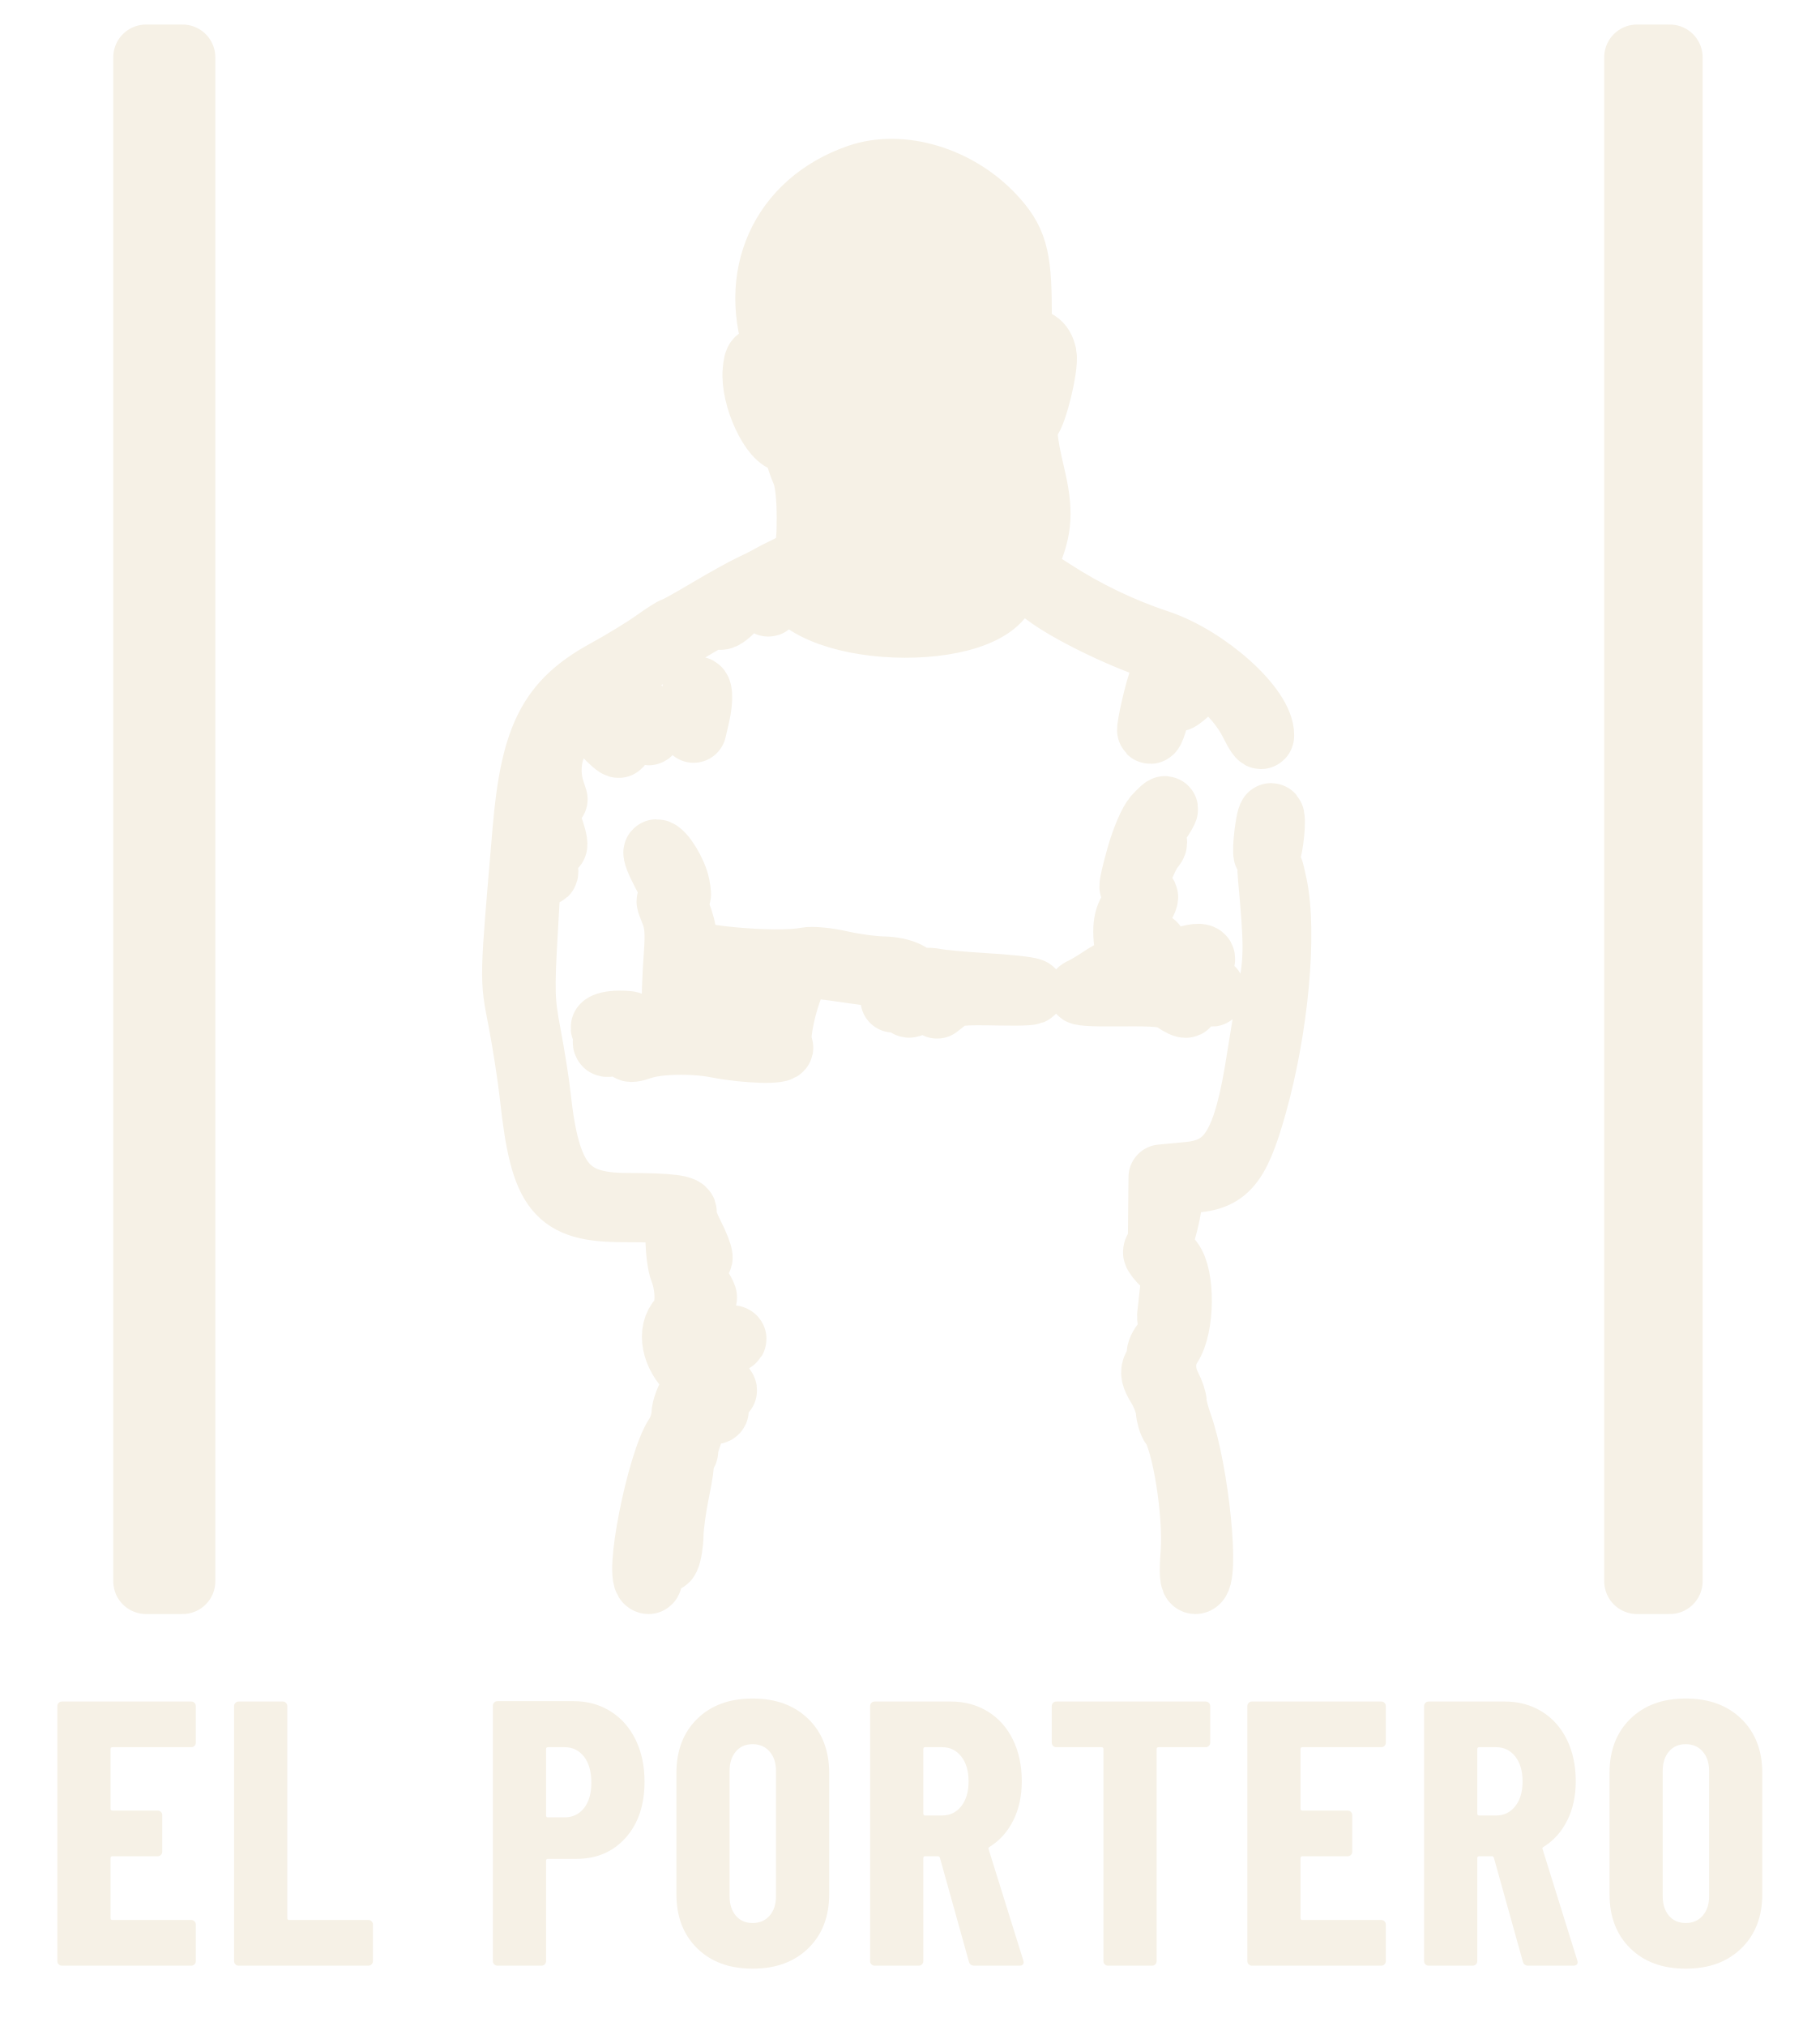
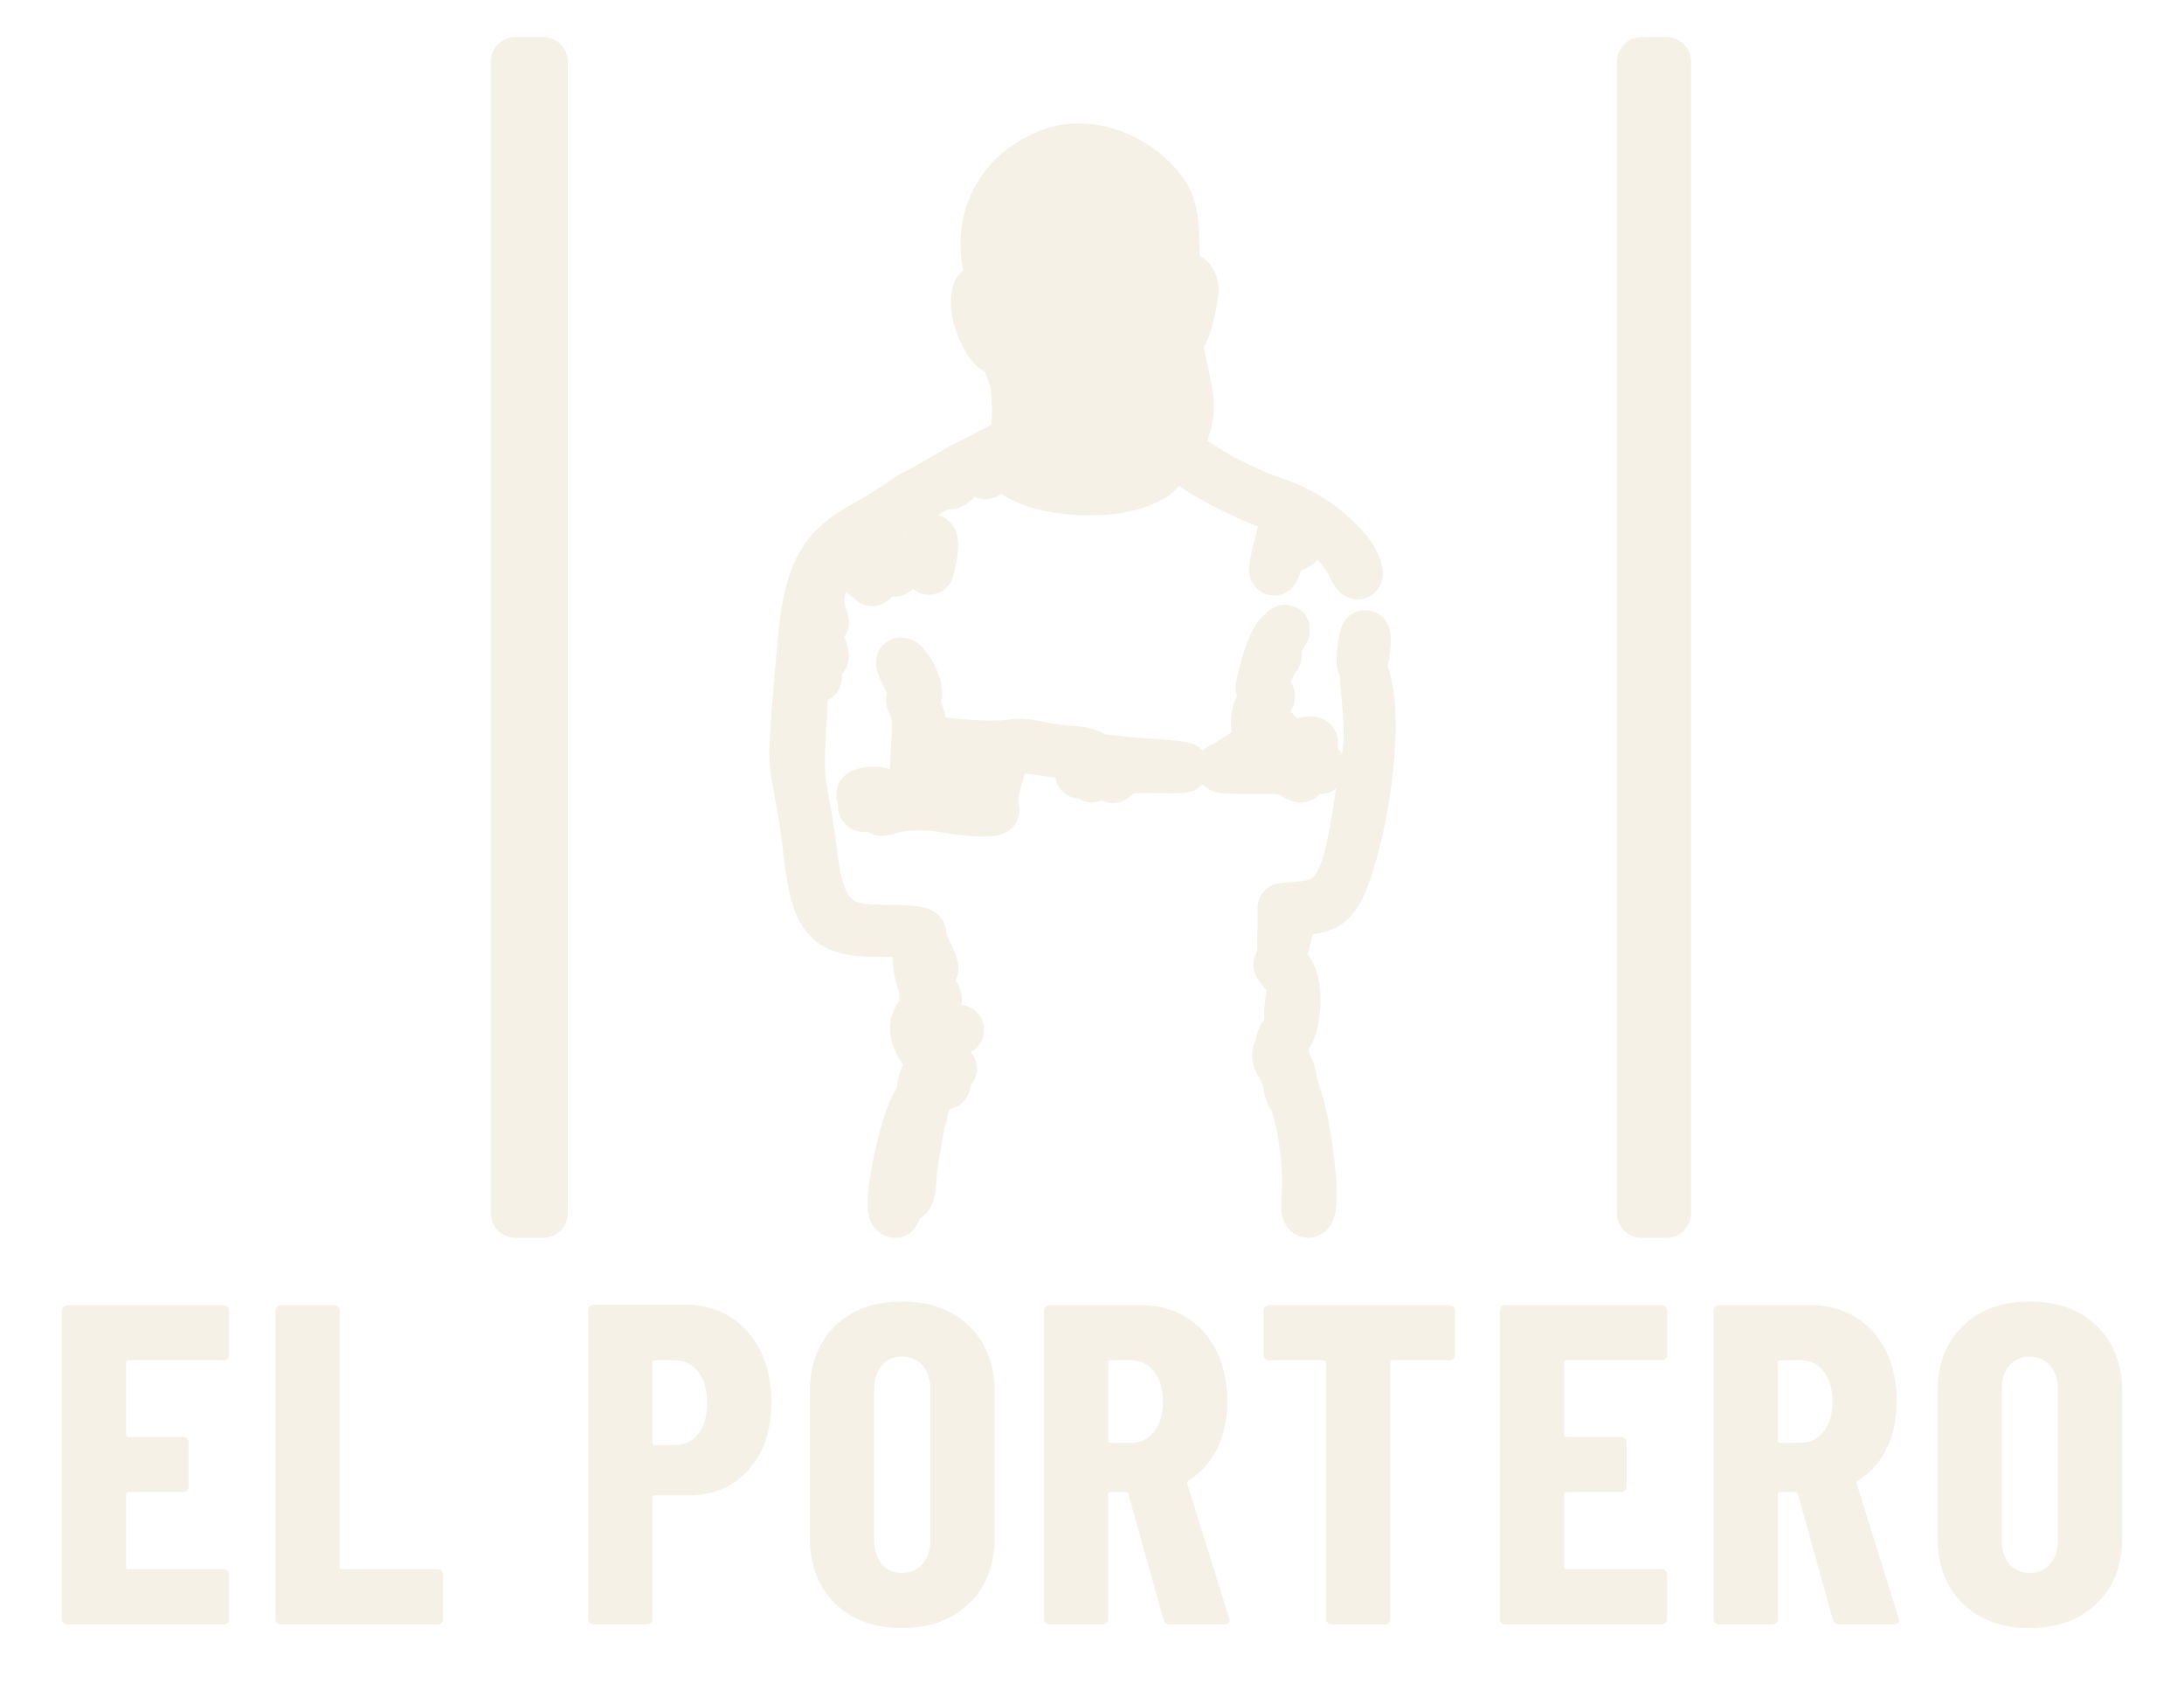
- <svg xmlns="http://www.w3.org/2000/svg" viewBox="-19.07 5.27 499.17 555.73">
+ <svg xmlns="http://www.w3.org/2000/svg" viewBox="-166.24 -1.45 793.23 613.59">
  <g fill="#F6F1E6">
    <path d="M 21 230 L 21 439 26 439 L 31 439 31 230 L 31 21 26 21 L 21 21 21 230 M 430 230 L 430 439 434.500 439 L 439 439 439 230 L 439 21 434.500 21 L 430 21 430 230 M 216.487 53.799 C 195.531 61.045, 186.459 81.184, 194.596 102.391 C 195.117 103.748, 194.635 103.991, 191.864 103.769 C 188.688 103.515, 188.481 103.696, 188.167 107 C 187.496 114.058, 193.045 126, 196.995 126 C 198.333 126, 199.147 126.879, 199.542 128.750 C 199.861 130.262, 200.770 132.978, 201.561 134.784 C 202.474 136.868, 203 141.464, 203 147.360 C 203 157.389, 202.309 158.815, 196 161.802 C 194.625 162.453, 192.825 163.384, 192 163.871 C 191.175 164.359, 188.925 165.493, 187 166.392 C 185.075 167.291, 179.721 170.270, 175.103 173.013 C 170.485 175.756, 166.433 178, 166.100 178 C 165.766 178, 163.245 179.606, 160.497 181.569 C 157.749 183.533, 151.816 187.154, 147.312 189.616 C 132.034 197.972, 127.231 207.327, 125.039 233 C 121.430 275.281, 121.482 273.046, 123.826 285.233 C 125.019 291.430, 126.461 300.775, 127.031 306 C 129.890 332.206, 133.754 337, 152.016 337 C 166.276 337, 167 337.385, 167 344.970 C 167 348.215, 167.501 352.137, 168.114 353.685 C 170.032 358.535, 169.896 365.104, 167.835 367.165 C 164.574 370.426, 165.829 376.906, 170.574 381.306 L 173.273 383.808 170.990 387.014 C 169.735 388.777, 168.660 391.632, 168.601 393.360 C 168.543 395.087, 167.695 397.679, 166.717 399.121 C 161.809 406.356, 155.374 439, 158.856 439 C 159.327 439, 159.967 434.387, 160.278 428.750 C 160.950 416.552, 166.077 399.943, 168.158 403.222 C 168.733 404.127, 168.986 403.916, 169.025 402.500 C 169.085 400.332, 173.894 388.768, 173.960 390.633 C 173.982 391.257, 174.853 391.990, 175.896 392.262 C 177.557 392.697, 177.689 392.404, 176.969 389.893 C 176.097 386.851, 177.126 385.371, 179.250 386.613 C 179.938 387.015, 179.600 386.319, 178.500 385.065 C 177.400 383.812, 174.868 381.954, 172.873 380.936 C 169.172 379.047, 168 377.351, 168 373.883 C 168 372.262, 168.329 372.106, 169.934 372.965 C 172.228 374.193, 178.679 374.212, 181.500 373 C 182.977 372.365, 182.159 372.122, 178.372 372.070 C 172.723 371.993, 170.439 370.343, 171.473 367.086 C 171.824 365.980, 171.615 364.149, 171.009 363.017 C 169.388 359.987, 170.790 358.501, 173.210 360.685 C 174.664 361.998, 174.386 361.116, 172.204 357.500 C 167.708 350.051, 166.468 341.353, 170.885 348.250 C 173.794 352.792, 173.517 349.954, 170.464 343.929 C 169.069 341.177, 168.164 338.543, 168.453 338.076 C 169.356 336.615, 164.907 336.028, 152.827 336.014 C 136.282 335.994, 131.046 329.530, 128.513 306 C 128.129 302.425, 126.935 294.866, 125.862 289.203 C 124.067 279.737, 123.999 277.355, 125.014 259.703 C 126.372 236.094, 126.271 236.653, 128.332 241.404 C 130.516 246.436, 131.461 245.558, 129.584 240.239 C 128.794 237.999, 127.857 233.992, 127.502 231.333 L 126.856 226.500 129.325 231.627 C 132.670 238.572, 134.276 239.243, 132.050 232.766 C 131.055 229.870, 129.947 225.700, 129.587 223.500 L 128.934 219.500 131.030 222 L 133.125 224.500 132.313 222 C 130.795 217.330, 131.433 211.258, 133.775 208.090 C 134.999 206.435, 136 204.218, 136 203.163 C 136 197.288, 139.481 198.291, 146.813 206.276 C 148.720 208.353, 150.476 209.858, 150.714 209.619 C 151.510 208.823, 144.897 200.517, 142.432 199.218 C 139.053 197.437, 138.691 197.817, 151.945 189.235 C 173.332 175.386, 177.418 173.059, 178.182 174.295 C 178.645 175.044, 180.257 173.971, 182.794 171.224 C 187.185 166.467, 189.198 165.970, 190.780 169.250 C 191.861 171.493, 191.865 171.492, 191.932 168.905 C 192.017 165.677, 196.004 161.668, 196.811 164 C 202.627 180.810, 257 180.976, 257 164.184 C 257 162.174, 257.267 161.867, 258.200 162.800 C 258.860 163.460, 260.129 164, 261.019 164 C 261.910 164, 265.083 165.848, 268.069 168.106 C 274.119 172.680, 288.126 179.548, 298.337 182.946 C 310.236 186.906, 320.220 194.789, 324.563 203.653 C 325.869 206.319, 326.947 207.825, 326.959 207 C 327.068 199.570, 311.811 185.892, 298.500 181.486 C 288.438 178.155, 278.481 173.363, 269.563 167.558 C 265.747 165.074, 262.232 162.911, 261.750 162.750 C 261.269 162.590, 261.769 160.372, 262.862 157.821 C 266.134 150.188, 266.399 145.366, 264.084 135.617 C 261.776 125.897, 261.494 121.906, 263.011 120.389 C 264.733 118.667, 267.874 105.657, 267.289 102.668 C 266.671 99.504, 264.457 98.143, 262.733 99.867 C 260.682 101.918, 260.500 101.109, 260.460 89.750 C 260.410 75.543, 259.122 71.114, 253.199 64.782 C 243.453 54.362, 228.121 49.776, 216.487 53.799 M 258.667 122.667 C 258.300 123.033, 258 124.623, 258 126.199 C 258 127.775, 257.297 130.737, 256.438 132.782 C 254.439 137.538, 253.303 155.829, 254.829 158.680 C 259.277 166.991, 266.544 152.559, 263.984 140.500 C 263.400 137.750, 262.391 132.463, 261.740 128.750 C 260.599 122.237, 260.095 121.239, 258.667 122.667 M 299.669 191.750 C 298.784 193.230, 295.974 205.308, 296.413 205.747 C 296.840 206.173, 297.827 203.061, 299.902 194.750 C 300.783 191.225, 300.691 190.043, 299.669 191.750 M 306.860 192.750 C 303.068 197.329, 302.943 198.184, 306.533 195 C 308.702 193.075, 310.670 191.387, 310.906 191.250 C 311.141 191.113, 310.653 191, 309.822 191 C 308.990 191, 307.658 191.787, 306.860 192.750 M 171.750 194.572 C 171.338 194.991, 171.045 197.621, 171.100 200.417 L 171.201 205.500 172.137 201.500 C 173.157 197.143, 172.945 193.358, 171.750 194.572 M 154.031 198.750 C 154.095 200.286, 158.990 207.441, 158.991 206 C 158.992 205.175, 158.101 203.037, 157.011 201.250 C 155.106 198.125, 153.965 197.168, 154.031 198.750 M 298.076 229.419 C 296.806 230.771, 294.769 235.502, 293.459 240.144 C 290.826 249.474, 290.879 251.585, 293.564 244.311 C 294.540 241.665, 295.965 238.759, 296.731 237.854 C 297.856 236.522, 297.873 236.124, 296.817 235.772 C 295.870 235.457, 296.268 234.193, 298.270 231.169 C 301.409 226.425, 301.354 225.930, 298.076 229.419 M 328.608 233.334 C 328.183 236.543, 328.063 239.397, 328.343 239.676 C 329.054 240.387, 330.279 231.638, 329.787 229.367 C 329.564 228.340, 329.034 230.125, 328.608 233.334 M 163.257 244.750 C 167.092 251.947, 167.439 252.296, 166.652 248.166 C 165.993 244.709, 162.490 239, 161.028 239 C 160.568 239, 161.571 241.588, 163.257 244.750 M 329.525 246 C 331.192 264.038, 331.200 268.042, 329.584 276.837 C 328.661 281.856, 327.266 290.133, 326.483 295.231 C 322.775 319.379, 318.521 326.404, 306.946 327.494 L 299.500 328.196 299.416 336.848 L 299.331 345.500 300.646 340.500 C 301.370 337.750, 301.970 334.038, 301.981 332.250 C 301.999 329.166, 302.191 329, 305.750 328.994 C 316.903 328.978, 320.069 325.590, 324.903 308.500 C 330.874 287.394, 333.315 261.044, 330.508 248 C 329.418 242.933, 329.201 242.492, 329.525 246 M 291.886 254.159 C 289.588 257.387, 289.340 259.947, 290.559 267.854 C 291.176 271.858, 291.073 272.158, 289.278 271.588 C 288.029 271.192, 285.933 271.914, 283.461 273.591 C 281.335 275.034, 278.674 276.605, 277.548 277.084 C 276.260 277.631, 280.175 277.903, 288.102 277.817 C 298.383 277.705, 301.141 277.985, 303.075 279.340 C 306.605 281.813, 307.674 281.347, 305 278.500 C 303.708 277.125, 302.055 276, 301.326 276 C 300.597 276, 300 275.550, 300 275 C 300 273.128, 307.017 273.953, 310.028 276.179 C 311.649 277.377, 313.232 278.101, 313.545 277.788 C 314.832 276.501, 307.424 272.545, 303.727 272.545 C 300.385 272.545, 300.121 272.385, 301.642 271.273 C 302.599 270.573, 304.845 270, 306.632 270 C 308.420 270, 310.160 269.550, 310.500 269 C 312.632 265.550, 300.963 269.411, 297.047 273.451 C 291.635 279.035, 289.587 274.124, 294.702 267.827 L 297.404 264.500 294.702 266.924 C 291.594 269.713, 291.344 269.202, 293.614 264.700 C 294.660 262.627, 294.766 261.940, 293.914 262.750 C 290.207 266.276, 289.861 259.957, 293.470 254.640 C 296.492 250.186, 295.031 249.743, 291.886 254.159 M 165.576 255.390 C 166.773 258.360, 166.996 261.195, 166.517 267.390 C 166.173 271.850, 165.895 278.762, 165.900 282.750 C 165.911 290.860, 165.003 291.604, 158.928 288.463 C 156.024 286.961, 145.455 289.788, 147.253 291.586 C 147.561 291.895, 149.236 291.412, 150.973 290.514 C 152.711 289.615, 155.340 289.045, 156.816 289.247 L 159.500 289.614 156.847 290.745 C 152.679 292.523, 152.614 293.903, 156.768 292.420 C 161.187 290.843, 170.981 290.621, 177.701 291.947 C 185.521 293.489, 196.071 293.791, 194.950 292.440 C 193.393 290.564, 196.503 276.934, 199.548 272.286 C 201.260 269.673, 201.913 269.638, 214.500 271.478 C 216.700 271.800, 220.396 272.299, 222.714 272.588 C 226.804 273.096, 226.914 273.206, 226.454 276.306 L 225.980 279.500 227.074 276.750 C 228.624 272.851, 230.299 273.310, 229.810 277.500 C 229.358 281.372, 230.357 282.070, 231.988 279.023 C 234.539 274.256, 240.777 273.825, 238.985 278.540 L 237.992 281.152 240.425 279.238 C 242.568 277.552, 244.328 277.353, 255.179 277.572 C 269.173 277.854, 265.751 276.570, 250 275.628 C 244.775 275.316, 239.091 274.779, 237.368 274.434 C 235.509 274.062, 233.962 274.253, 233.559 274.904 C 233.187 275.507, 232.432 276, 231.882 276 C 231.332 276, 231.123 275.610, 231.417 275.134 C 232.567 273.273, 228.378 271.224, 223.232 271.131 C 220.334 271.078, 215.058 270.361, 211.506 269.538 C 207.955 268.714, 203.695 268.311, 202.040 268.642 C 193.756 270.299, 167.987 267.901, 168.582 265.529 C 169.273 262.777, 167.595 256.158, 165.525 253.469 C 164.213 251.765, 164.220 252.023, 165.576 255.390 M 146.537 286.941 C 146.190 287.502, 147.478 287.646, 149.728 287.299 C 154.749 286.524, 155.152 286, 150.726 286 C 148.741 286, 146.856 286.423, 146.537 286.941 M 298 348.826 C 298 349.280, 299.161 350.742, 300.580 352.075 C 302.882 354.238, 303.099 355.036, 302.593 359.499 C 302.282 362.250, 301.956 365.175, 301.869 366 C 301.782 366.825, 302.036 368.253, 302.433 369.173 C 302.901 370.258, 302.426 371.574, 301.077 372.923 C 299.935 374.065, 299 375.705, 299 376.566 C 299 377.427, 298.524 379.020, 297.943 380.106 C 297.116 381.653, 297.358 382.844, 299.065 385.605 C 300.263 387.543, 301.345 390.435, 301.471 392.031 C 301.597 393.627, 302.158 395.510, 302.719 396.216 C 305.890 400.207, 309.132 420.529, 308.307 431.250 C 307.884 436.749, 308.044 439, 308.856 439 C 312.112 439, 309.090 408.836, 304.560 396.124 C 303.702 393.718, 302.997 391.018, 302.994 390.124 C 302.990 389.231, 302.315 387.211, 301.494 385.636 C 299.516 381.843, 299.604 377.534, 301.726 374.296 C 305.121 369.114, 305.283 355.408, 301.998 351.263 C 299.532 348.151, 298 347.217, 298 348.826 M 165.620 412.789 C 163.569 421.198, 162.297 435.955, 163.920 432.500 C 164.437 431.400, 164.891 428.569, 164.930 426.208 C 164.968 423.847, 165.701 418.524, 166.557 414.378 C 168.646 404.265, 167.976 403.127, 165.620 412.789" class="engorde" stroke="#F6F1E6" stroke-width="18" stroke-linejoin="round" stroke-linecap="round" fill="#F6F1E6" fill-rule="evenodd" />
  </g>
  <g class="rotulo-grande" transform="translate(230.0 471.1) scale(1.5) translate(-230.0 -471.1)">
-     <path fill="#F6F1E6" d="M99.766 479.221Q99.766 479.566 99.524 479.808Q99.282 480.049 98.938 480.049L98.938 480.049L84.516 480.049Q84.171 480.049 84.171 480.394L84.171 480.394L84.171 491.296Q84.171 491.641 84.516 491.641L84.516 491.641L92.796 491.641Q93.141 491.641 93.383 491.882Q93.624 492.124 93.624 492.469L93.624 492.469L93.624 499.162Q93.624 499.507 93.383 499.748Q93.141 499.99 92.796 499.99L92.796 499.99L84.516 499.99Q84.171 499.99 84.171 500.335L84.171 500.335L84.171 511.306Q84.171 511.651 84.516 511.651L84.516 511.651L98.938 511.651Q99.282 511.651 99.524 511.892Q99.766 512.134 99.766 512.479L99.766 512.479L99.766 519.172Q99.766 519.517 99.524 519.759Q99.282 520 98.938 520L98.938 520L75.27 520Q74.925 520 74.684 519.759Q74.442 519.517 74.442 519.172L74.442 519.172L74.442 472.528Q74.442 472.183 74.684 471.942Q74.925 471.7 75.27 471.7L75.27 471.7L98.938 471.7Q99.282 471.7 99.524 471.942Q99.766 472.183 99.766 472.528L99.766 472.528L99.766 479.221" />
+     <g transform="translate(230.5 471.2) scale(1.6) translate(-230.5 -471.2)">
+       <path fill="#F6F1E6" d="M99.766 479.221Q99.766 479.566 99.524 479.808Q99.282 480.049 98.938 480.049L98.938 480.049L84.516 480.049Q84.171 480.049 84.171 480.394L84.171 480.394L84.171 491.296Q84.171 491.641 84.516 491.641L84.516 491.641L92.796 491.641Q93.141 491.641 93.383 491.882Q93.624 492.124 93.624 492.469L93.624 492.469L93.624 499.162Q93.624 499.507 93.383 499.748Q93.141 499.99 92.796 499.99L92.796 499.99L84.516 499.99Q84.171 499.99 84.171 500.335L84.171 500.335L84.171 511.306Q84.171 511.651 84.516 511.651L84.516 511.651L98.938 511.651Q99.282 511.651 99.524 511.892Q99.766 512.134 99.766 512.479L99.766 512.479L99.766 519.172Q99.766 519.517 99.524 519.759Q99.282 520 98.938 520L98.938 520L75.27 520Q74.925 520 74.684 519.759Q74.442 519.517 74.442 519.172L74.442 519.172L74.442 472.528Q74.442 472.183 74.684 471.942Q74.925 471.7 75.27 471.7L75.27 471.7L98.938 471.7Q99.282 471.7 99.524 471.942Q99.766 472.183 99.766 472.528L99.766 472.528L99.766 479.221" />
+     </g>
  </g>
  <g class="rotulo-grande" transform="translate(230.0 471.1) scale(1.5) translate(-230.0 -471.1)">
-     <path fill="#F6F1E6" transform="translate(2.100 0)" d="M105.493 520Q105.148 520 104.906 519.759Q104.665 519.517 104.665 519.172L104.665 519.172L104.665 472.528Q104.665 472.183 104.906 471.942Q105.148 471.7 105.493 471.7L105.493 471.7L113.566 471.7Q113.91 471.7 114.152 471.942Q114.394 472.183 114.394 472.528L114.394 472.528L114.394 511.306Q114.394 511.651 114.739 511.651L114.739 511.651L129.228 511.651Q129.573 511.651 129.815 511.892Q130.056 512.134 130.056 512.479L130.056 512.479L130.056 519.172Q130.056 519.517 129.815 519.759Q129.573 520 129.228 520L129.228 520L105.493 520" />
+     <g transform="translate(230.5 471.2) scale(1.6) translate(-230.5 -471.2)">
+       <path fill="#F6F1E6" transform="translate(2.100 0)" d="M105.493 520Q105.148 520 104.906 519.759Q104.665 519.517 104.665 519.172L104.665 519.172L104.665 472.528Q104.665 472.183 104.906 471.942Q105.148 471.7 105.493 471.7L105.493 471.7L113.566 471.7Q113.91 471.7 114.152 471.942Q114.394 472.183 114.394 472.528L114.394 472.528L114.394 511.306Q114.394 511.651 114.739 511.651L114.739 511.651L129.228 511.651Q129.573 511.651 129.815 511.892Q130.056 512.134 130.056 512.479L130.056 512.479L130.056 519.172Q130.056 519.517 129.815 519.759Q129.573 520 129.228 520L129.228 520L105.493 520" />
+     </g>
  </g>
  <g class="rotulo-grande" transform="translate(230.0 471.1) scale(1.5) translate(-230.0 -471.1)">
-     <path fill="#F6F1E6" transform="translate(6.300 0)" d="M162.556 471.631Q166.351 471.631 169.318 473.494Q172.285 475.357 173.906 478.704Q175.528 482.05 175.528 486.328L175.528 486.328Q175.528 492.745 172.078 496.609Q168.628 500.473 163.039 500.473L163.039 500.473L157.864 500.473Q157.519 500.473 157.519 500.818L157.519 500.818L157.519 519.172Q157.519 519.517 157.277 519.759Q157.036 520 156.691 520L156.691 520L148.618 520Q148.273 520 148.031 519.759Q147.79 519.517 147.79 519.172L147.79 519.172L147.79 472.459Q147.79 472.114 148.031 471.873Q148.273 471.631 148.618 471.631L148.618 471.631L162.556 471.631M160.9 492.883Q163.108 492.883 164.453 491.192Q165.799 489.502 165.799 486.535L165.799 486.535Q165.799 483.499 164.453 481.774Q163.108 480.049 160.9 480.049L160.9 480.049L157.864 480.049Q157.519 480.049 157.519 480.394L157.519 480.394L157.519 492.538Q157.519 492.883 157.864 492.883L157.864 492.883L160.9 492.883" />
+     <g transform="translate(230.5 471.2) scale(1.6) translate(-230.5 -471.2)">
+       <path fill="#F6F1E6" transform="translate(6.300 0)" d="M162.556 471.631Q166.351 471.631 169.318 473.494Q172.285 475.357 173.906 478.704Q175.528 482.05 175.528 486.328L175.528 486.328Q175.528 492.745 172.078 496.609Q168.628 500.473 163.039 500.473L163.039 500.473L157.864 500.473Q157.519 500.473 157.519 500.818L157.519 500.818L157.519 519.172Q157.519 519.517 157.277 519.759Q157.036 520 156.691 520L156.691 520L148.618 520Q148.273 520 148.031 519.759Q147.79 519.517 147.79 519.172L147.79 519.172L147.79 472.459Q147.79 472.114 148.031 471.873Q148.273 471.631 148.618 471.631L148.618 471.631L162.556 471.631M160.9 492.883Q163.108 492.883 164.453 491.192Q165.799 489.502 165.799 486.535L165.799 486.535Q165.799 483.499 164.453 481.774Q163.108 480.049 160.9 480.049L160.9 480.049L157.864 480.049Q157.519 480.049 157.519 480.394L157.519 480.394L157.519 492.538Q157.519 492.883 157.864 492.883L157.864 492.883L160.9 492.883" />
+     </g>
  </g>
  <g class="rotulo-grande" transform="translate(230.0 471.1) scale(1.5) translate(-230.0 -471.1)">
-     <path fill="#F6F1E6" transform="translate(8.400 0)" d="M193.192 520.552Q186.844 520.552 183.049 516.826Q179.254 513.1 179.254 506.89L179.254 506.89L179.254 484.81Q179.254 478.6 183.049 474.874Q186.844 471.148 193.192 471.148L193.192 471.148Q199.54 471.148 203.369 474.874Q207.199 478.6 207.199 484.81L207.199 484.81L207.199 506.89Q207.199 513.1 203.369 516.826Q199.54 520.552 193.192 520.552L193.192 520.552M193.192 512.203Q195.124 512.203 196.297 510.858Q197.47 509.512 197.47 507.304L197.47 507.304L197.47 484.396Q197.47 482.188 196.297 480.842Q195.124 479.497 193.192 479.497L193.192 479.497Q191.26 479.497 190.121 480.842Q188.983 482.188 188.983 484.396L188.983 484.396L188.983 507.304Q188.983 509.512 190.121 510.858Q191.26 512.203 193.192 512.203L193.192 512.203" />
+     <g transform="translate(230.5 471.2) scale(1.6) translate(-230.5 -471.2)">
+       <path fill="#F6F1E6" transform="translate(8.400 0)" d="M193.192 520.552Q186.844 520.552 183.049 516.826Q179.254 513.1 179.254 506.89L179.254 506.89L179.254 484.81Q179.254 478.6 183.049 474.874Q186.844 471.148 193.192 471.148L193.192 471.148Q199.54 471.148 203.369 474.874Q207.199 478.6 207.199 484.81L207.199 484.81L207.199 506.89Q207.199 513.1 203.369 516.826Q199.54 520.552 193.192 520.552L193.192 520.552M193.192 512.203Q195.124 512.203 196.297 510.858Q197.47 509.512 197.47 507.304L197.47 507.304L197.47 484.396Q197.47 482.188 196.297 480.842Q195.124 479.497 193.192 479.497L193.192 479.497Q191.26 479.497 190.121 480.842Q188.983 482.188 188.983 484.396L188.983 484.396L188.983 507.304Q188.983 509.512 190.121 510.858Q191.26 512.203 193.192 512.203L193.192 512.203" />
+     </g>
  </g>
  <g class="rotulo-grande" transform="translate(230.0 471.1) scale(1.5) translate(-230.0 -471.1)">
-     <path fill="#F6F1E6" transform="translate(10.500 0)" d="M231.625 520Q230.866 520 230.659 519.31L230.659 519.31L225.346 500.266Q225.208 499.99 225.001 499.99L225.001 499.99L222.655 499.99Q222.31 499.99 222.31 500.335L222.31 500.335L222.31 519.172Q222.31 519.517 222.068 519.759Q221.827 520 221.482 520L221.482 520L213.409 520Q213.064 520 212.822 519.759Q212.581 519.517 212.581 519.172L212.581 519.172L212.581 472.528Q212.581 472.183 212.822 471.942Q213.064 471.7 213.409 471.7L213.409 471.7L227.347 471.7Q231.142 471.7 234.109 473.529Q237.076 475.357 238.697 478.669Q240.319 481.981 240.319 486.259L240.319 486.259Q240.319 490.33 238.766 493.435Q237.214 496.54 234.454 498.265L234.454 498.265Q234.316 498.334 234.247 498.438Q234.178 498.541 234.247 498.679L234.247 498.679L240.595 519.034L240.664 519.31Q240.664 520 239.905 520L239.905 520L231.625 520M222.655 480.049Q222.31 480.049 222.31 480.394L222.31 480.394L222.31 492.193Q222.31 492.538 222.655 492.538L222.655 492.538L225.76 492.538Q227.899 492.538 229.244 490.847Q230.59 489.157 230.59 486.328L230.59 486.328Q230.59 483.43 229.244 481.74Q227.899 480.049 225.76 480.049L225.76 480.049L222.655 480.049" />
+     <g transform="translate(230.5 471.2) scale(1.6) translate(-230.5 -471.2)">
+       <path fill="#F6F1E6" transform="translate(10.500 0)" d="M231.625 520Q230.866 520 230.659 519.31L230.659 519.31L225.346 500.266Q225.208 499.99 225.001 499.99L225.001 499.99L222.655 499.99Q222.31 499.99 222.31 500.335L222.31 500.335L222.31 519.172Q222.31 519.517 222.068 519.759Q221.827 520 221.482 520L221.482 520L213.409 520Q213.064 520 212.822 519.759Q212.581 519.517 212.581 519.172L212.581 519.172L212.581 472.528Q212.581 472.183 212.822 471.942Q213.064 471.7 213.409 471.7L213.409 471.7L227.347 471.7Q231.142 471.7 234.109 473.529Q237.076 475.357 238.697 478.669Q240.319 481.981 240.319 486.259L240.319 486.259Q240.319 490.33 238.766 493.435Q237.214 496.54 234.454 498.265L234.454 498.265Q234.316 498.334 234.247 498.438Q234.178 498.541 234.247 498.679L234.247 498.679L240.595 519.034L240.664 519.31Q240.664 520 239.905 520L239.905 520L231.625 520M222.655 480.049Q222.31 480.049 222.31 480.394L222.31 480.394L222.31 492.193Q222.31 492.538 222.655 492.538L222.655 492.538L225.76 492.538Q227.899 492.538 229.244 490.847Q230.59 489.157 230.59 486.328L230.59 486.328Q230.59 483.43 229.244 481.74Q227.899 480.049 225.76 480.049L225.76 480.049L222.655 480.049" />
+     </g>
  </g>
  <g class="rotulo-grande" transform="translate(230.0 471.1) scale(1.5) translate(-230.0 -471.1)">
-     <path fill="#F6F1E6" transform="translate(12.600 0)" d="M271.852 471.7Q272.197 471.7 272.438 471.942Q272.68 472.183 272.68 472.528L272.68 472.528L272.68 479.221Q272.68 479.566 272.438 479.808Q272.197 480.049 271.852 480.049L271.852 480.049L263.227 480.049Q262.882 480.049 262.882 480.394L262.882 480.394L262.882 519.172Q262.882 519.517 262.64 519.759Q262.399 520 262.054 520L262.054 520L253.981 520Q253.636 520 253.394 519.759Q253.153 519.517 253.153 519.172L253.153 519.172L253.153 480.394Q253.153 480.049 252.808 480.049L252.808 480.049L244.528 480.049Q244.183 480.049 243.941 479.808Q243.7 479.566 243.7 479.221L243.7 479.221L243.7 472.528Q243.7 472.183 243.941 471.942Q244.183 471.7 244.528 471.7L244.528 471.7L271.852 471.7" />
+     <g transform="translate(230.5 471.2) scale(1.6) translate(-230.5 -471.2)">
+       <path fill="#F6F1E6" transform="translate(12.600 0)" d="M271.852 471.7Q272.197 471.7 272.438 471.942Q272.68 472.183 272.68 472.528L272.68 472.528L272.68 479.221Q272.68 479.566 272.438 479.808Q272.197 480.049 271.852 480.049L271.852 480.049L263.227 480.049Q262.882 480.049 262.882 480.394L262.882 480.394L262.882 519.172Q262.882 519.517 262.64 519.759Q262.399 520 262.054 520L262.054 520L253.981 520Q253.636 520 253.394 519.759Q253.153 519.517 253.153 519.172L253.153 519.172L253.153 480.394Q253.153 480.049 252.808 480.049L252.808 480.049L244.528 480.049Q244.183 480.049 243.941 479.808Q243.7 479.566 243.7 479.221L243.7 479.221L243.7 472.528Q243.7 472.183 243.941 471.942Q244.183 471.7 244.528 471.7L244.528 471.7L271.852 471.7" />
+     </g>
  </g>
  <g class="rotulo-grande" transform="translate(230.0 471.1) scale(1.5) translate(-230.0 -471.1)">
-     <path fill="#F6F1E6" transform="translate(14.700 0)" d="M302.695 479.221Q302.695 479.566 302.453 479.808Q302.212 480.049 301.867 480.049L301.867 480.049L287.446 480.049Q287.101 480.049 287.101 480.394L287.101 480.394L287.101 491.296Q287.101 491.641 287.446 491.641L287.446 491.641L295.726 491.641Q296.071 491.641 296.312 491.882Q296.554 492.124 296.554 492.469L296.554 492.469L296.554 499.162Q296.554 499.507 296.312 499.748Q296.071 499.99 295.726 499.99L295.726 499.99L287.446 499.99Q287.101 499.99 287.101 500.335L287.101 500.335L287.101 511.306Q287.101 511.651 287.446 511.651L287.446 511.651L301.867 511.651Q302.212 511.651 302.453 511.892Q302.695 512.134 302.695 512.479L302.695 512.479L302.695 519.172Q302.695 519.517 302.453 519.759Q302.212 520 301.867 520L301.867 520L278.2 520Q277.855 520 277.613 519.759Q277.372 519.517 277.372 519.172L277.372 519.172L277.372 472.528Q277.372 472.183 277.613 471.942Q277.855 471.7 278.2 471.7L278.2 471.7L301.867 471.7Q302.212 471.7 302.453 471.942Q302.695 472.183 302.695 472.528L302.695 472.528L302.695 479.221" />
+     <g transform="translate(230.5 471.2) scale(1.6) translate(-230.5 -471.2)">
+       <path fill="#F6F1E6" transform="translate(14.700 0)" d="M302.695 479.221Q302.695 479.566 302.453 479.808Q302.212 480.049 301.867 480.049L301.867 480.049L287.446 480.049Q287.101 480.049 287.101 480.394L287.101 480.394L287.101 491.296Q287.101 491.641 287.446 491.641L287.446 491.641L295.726 491.641Q296.071 491.641 296.312 491.882Q296.554 492.124 296.554 492.469L296.554 492.469L296.554 499.162Q296.554 499.507 296.312 499.748Q296.071 499.99 295.726 499.99L295.726 499.99L287.446 499.99Q287.101 499.99 287.101 500.335L287.101 500.335L287.101 511.306Q287.101 511.651 287.446 511.651L287.446 511.651L301.867 511.651Q302.212 511.651 302.453 511.892Q302.695 512.134 302.695 512.479L302.695 512.479L302.695 519.172Q302.695 519.517 302.453 519.759Q302.212 520 301.867 520L301.867 520L278.2 520Q277.855 520 277.613 519.759Q277.372 519.517 277.372 519.172L277.372 519.172L277.372 472.528Q277.372 472.183 277.613 471.942Q277.855 471.7 278.2 471.7L278.2 471.7L301.867 471.7Q302.212 471.7 302.453 471.942Q302.695 472.183 302.695 472.528L302.695 472.528L302.695 479.221" />
+     </g>
  </g>
  <g class="rotulo-grande" transform="translate(230.0 471.1) scale(1.5) translate(-230.0 -471.1)">
-     <path fill="#F6F1E6" transform="translate(16.800 0)" d="M326.637 520Q325.879 520 325.671 519.31L325.671 519.31L320.358 500.266Q320.221 499.99 320.014 499.99L320.014 499.99L317.668 499.99Q317.322 499.99 317.322 500.335L317.322 500.335L317.322 519.172Q317.322 519.517 317.081 519.759Q316.839 520 316.495 520L316.495 520L308.421 520Q308.077 520 307.835 519.759Q307.594 519.517 307.594 519.172L307.594 519.172L307.594 472.528Q307.594 472.183 307.835 471.942Q308.077 471.7 308.421 471.7L308.421 471.7L322.36 471.7Q326.154 471.7 329.122 473.529Q332.089 475.357 333.71 478.669Q335.332 481.981 335.332 486.259L335.332 486.259Q335.332 490.33 333.779 493.435Q332.226 496.54 329.466 498.265L329.466 498.265Q329.329 498.334 329.26 498.438Q329.19 498.541 329.26 498.679L329.26 498.679L335.608 519.034L335.677 519.31Q335.677 520 334.918 520L334.918 520L326.637 520M317.668 480.049Q317.322 480.049 317.322 480.394L317.322 480.394L317.322 492.193Q317.322 492.538 317.668 492.538L317.668 492.538L320.772 492.538Q322.911 492.538 324.257 490.847Q325.603 489.157 325.603 486.328L325.603 486.328Q325.603 483.43 324.257 481.74Q322.911 480.049 320.772 480.049L320.772 480.049L317.668 480.049" />
+     <g transform="translate(230.5 471.2) scale(1.6) translate(-230.5 -471.2)">
+       <path fill="#F6F1E6" transform="translate(16.800 0)" d="M326.637 520Q325.879 520 325.671 519.31L325.671 519.31L320.358 500.266Q320.221 499.99 320.014 499.99L320.014 499.99L317.668 499.99Q317.322 499.99 317.322 500.335L317.322 500.335L317.322 519.172Q317.322 519.517 317.081 519.759Q316.839 520 316.495 520L316.495 520L308.421 520Q308.077 520 307.835 519.759Q307.594 519.517 307.594 519.172L307.594 519.172L307.594 472.528Q307.594 472.183 307.835 471.942Q308.077 471.7 308.421 471.7L308.421 471.7L322.36 471.7Q326.154 471.7 329.122 473.529Q332.089 475.357 333.71 478.669Q335.332 481.981 335.332 486.259L335.332 486.259Q335.332 490.33 333.779 493.435Q332.226 496.54 329.466 498.265L329.466 498.265Q329.329 498.334 329.26 498.438Q329.19 498.541 329.26 498.679L329.26 498.679L335.608 519.034L335.677 519.31Q335.677 520 334.918 520L334.918 520L326.637 520M317.668 480.049Q317.322 480.049 317.322 480.394L317.322 480.394L317.322 492.193Q317.322 492.538 317.668 492.538L317.668 492.538L320.772 492.538Q322.911 492.538 324.257 490.847Q325.603 489.157 325.603 486.328L325.603 486.328Q325.603 483.43 324.257 481.74Q322.911 480.049 320.772 480.049L320.772 480.049L317.668 480.049" />
+     </g>
  </g>
  <g class="rotulo-grande" transform="translate(230.0 471.1) scale(1.5) translate(-230.0 -471.1)">
-     <path fill="#F6F1E6" transform="translate(18.900 0)" d="M353.341 520.552Q346.993 520.552 343.198 516.826Q339.403 513.1 339.403 506.89L339.403 506.89L339.403 484.81Q339.403 478.6 343.198 474.874Q346.993 471.148 353.341 471.148L353.341 471.148Q359.689 471.148 363.518 474.874Q367.348 478.6 367.348 484.81L367.348 484.81L367.348 506.89Q367.348 513.1 363.518 516.826Q359.689 520.552 353.341 520.552L353.341 520.552M353.341 512.203Q355.273 512.203 356.446 510.858Q357.619 509.512 357.619 507.304L357.619 507.304L357.619 484.396Q357.619 482.188 356.446 480.842Q355.273 479.497 353.341 479.497L353.341 479.497Q351.409 479.497 350.27 480.842Q349.132 482.188 349.132 484.396L349.132 484.396L349.132 507.304Q349.132 509.512 350.27 510.858Q351.409 512.203 353.341 512.203L353.341 512.203" />
+     <g transform="translate(230.5 471.2) scale(1.6) translate(-230.5 -471.2)">
+       <path fill="#F6F1E6" transform="translate(18.900 0)" d="M353.341 520.552Q346.993 520.552 343.198 516.826Q339.403 513.1 339.403 506.89L339.403 506.89L339.403 484.81Q339.403 478.6 343.198 474.874Q346.993 471.148 353.341 471.148L353.341 471.148Q359.689 471.148 363.518 474.874Q367.348 478.6 367.348 484.81L367.348 484.81L367.348 506.89Q367.348 513.1 363.518 516.826Q359.689 520.552 353.341 520.552L353.341 520.552M353.341 512.203Q355.273 512.203 356.446 510.858Q357.619 509.512 357.619 507.304L357.619 507.304L357.619 484.396Q357.619 482.188 356.446 480.842Q355.273 479.497 353.341 479.497L353.341 479.497Q351.409 479.497 350.27 480.842Q349.132 482.188 349.132 484.396L349.132 484.396L349.132 507.304Q349.132 509.512 350.27 510.858Q351.409 512.203 353.341 512.203L353.341 512.203" />
+     </g>
  </g>
</svg>
